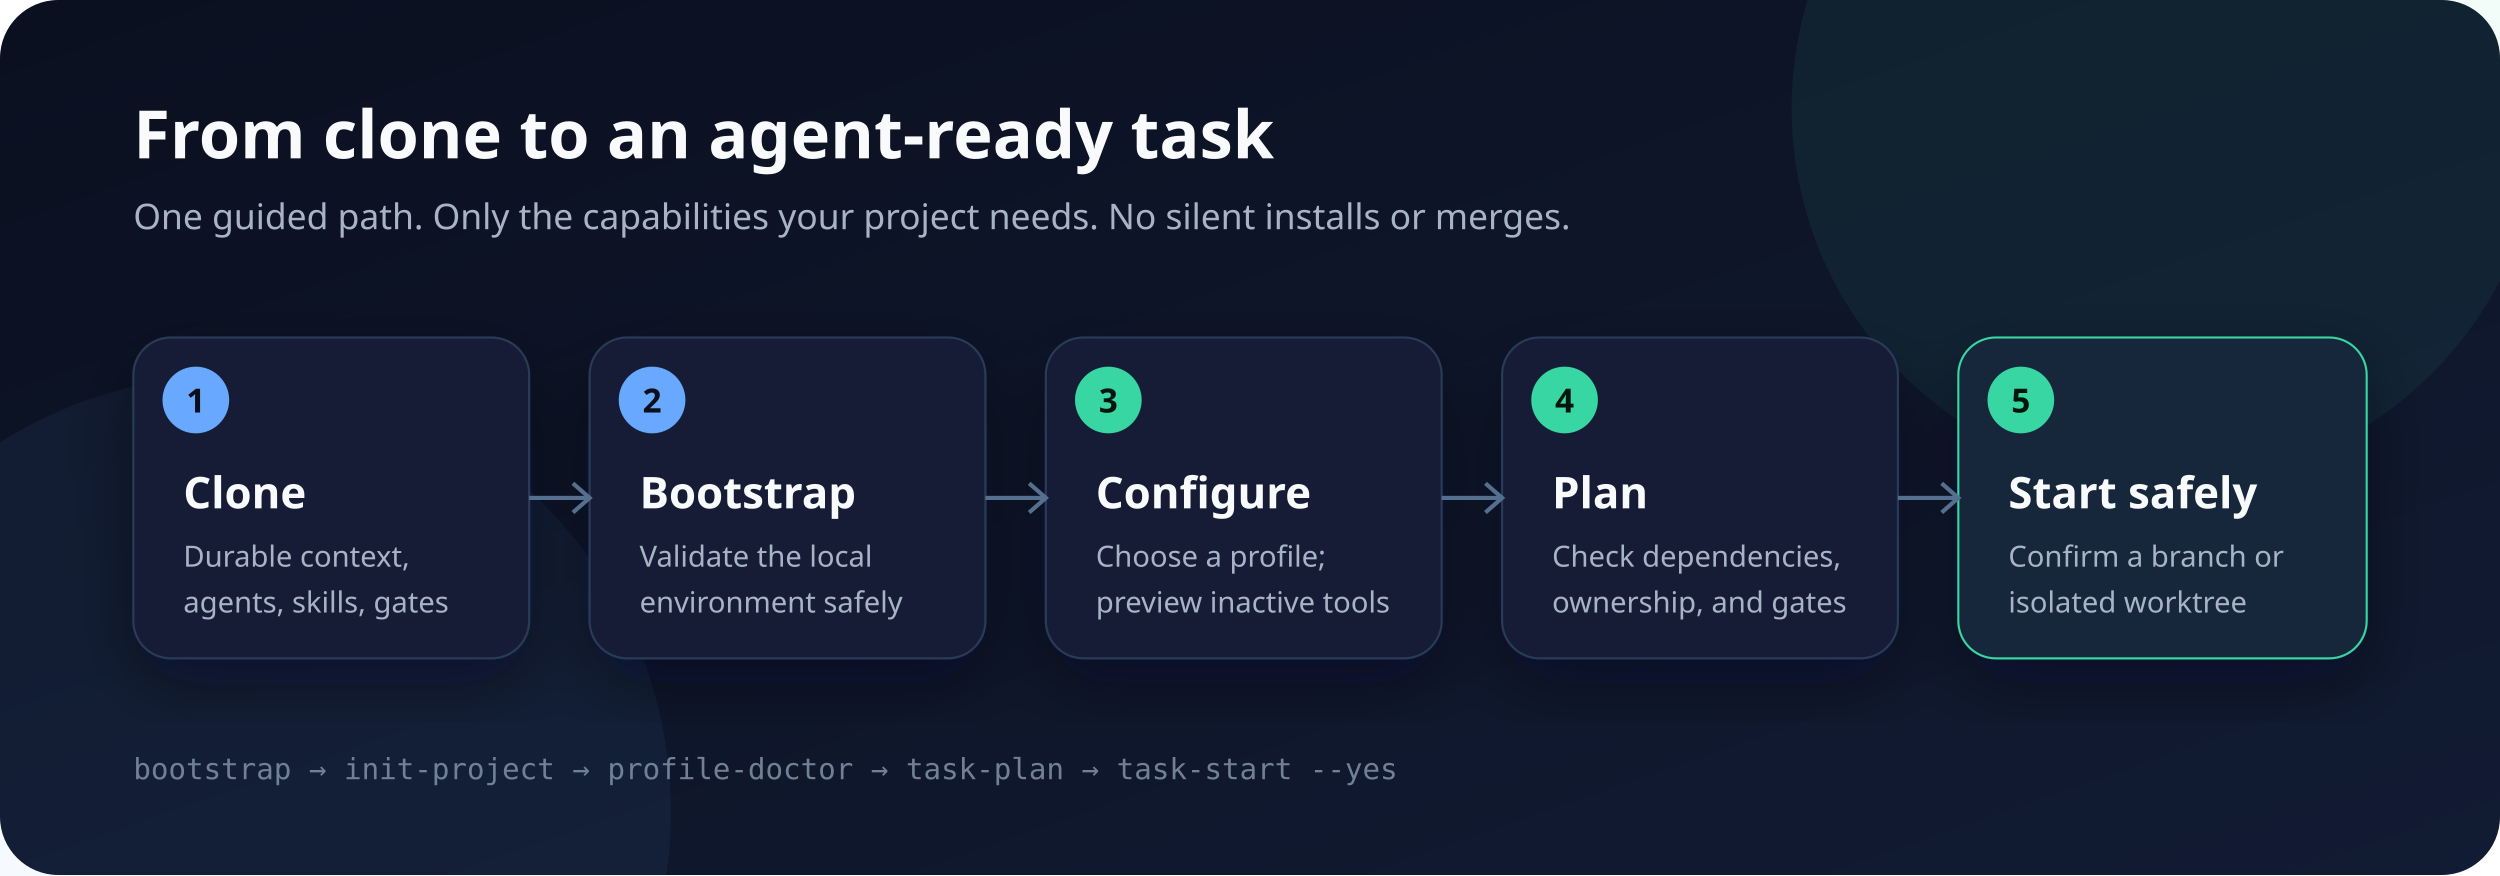
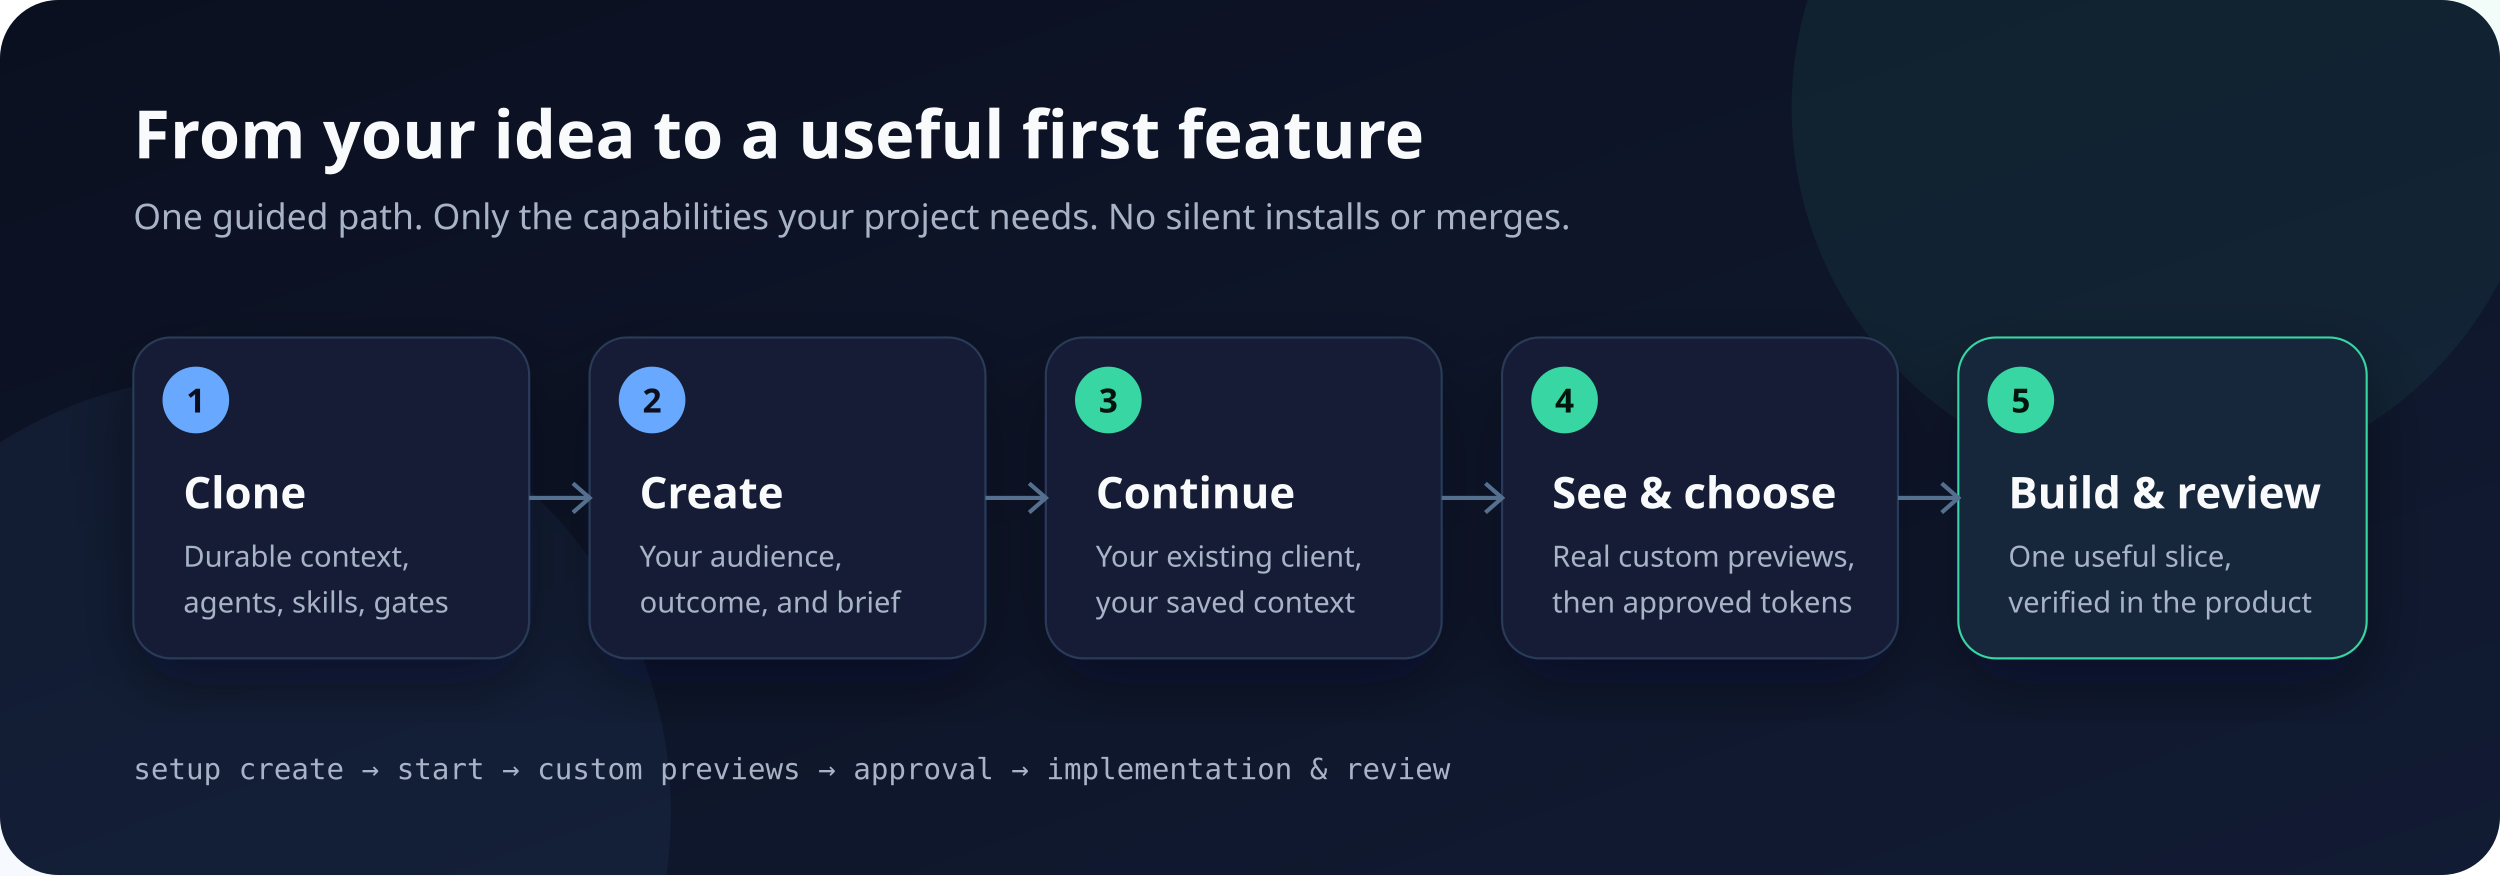
<svg xmlns="http://www.w3.org/2000/svg" width="1200" height="420" viewBox="0 0 1200 420" role="img" aria-labelledby="title desc">
  <defs>
    <linearGradient id="bg" x1="0" y1="0" x2="1" y2="1">
      <stop offset="0" stop-color="#0b1020" />
      <stop offset="1" stop-color="#111b33" />
    </linearGradient>
    <filter id="shadow" x="-20%" y="-20%" width="140%" height="140%">
      <feDropShadow dx="0" dy="12" stdDeviation="16" flood-color="#020617" flood-opacity=".42" />
    </filter>
  </defs>
  <rect width="1200" height="420" rx="28" fill="url(#bg)" />
  <circle cx="1040" cy="52" r="180" fill="#37d6a3" opacity=".07" />
  <circle cx="112" cy="390" r="210" fill="#67a9ff" opacity=".06" />
-   <text x="64" y="76" fill="#f8fafc" font-family="ui-sans-serif, system-ui, sans-serif" font-size="32" font-weight="700">From clone to an agent-ready task</text>
+   <text x="64" y="76" fill="#f8fafc" font-family="ui-sans-serif, system-ui, sans-serif" font-size="32" font-weight="700">From your idea to a useful first feature</text>
  <text x="64" y="110" fill="#a8b3c7" font-family="ui-sans-serif, system-ui, sans-serif" font-size="17">One guided path. Only the capabilities your project needs. No silent installs or merges.</text>
  <g filter="url(#shadow)" font-family="ui-sans-serif, system-ui, sans-serif">
    <g transform="translate(64 162)">
      <rect width="190" height="154" rx="18" fill="#151f35" stroke="#2b3a59" />
      <circle cx="30" cy="30" r="16" fill="#67a9ff" />
      <text x="30" y="36" fill="#07111f" font-size="16" font-weight="800" text-anchor="middle">1</text>
      <text x="24" y="82" fill="#f8fafc" font-size="21" font-weight="700">Clone</text>
      <text x="24" y="110" fill="#a8b3c7" font-size="14">Durable context,</text>
      <text x="24" y="132" fill="#a8b3c7" font-size="14">agents, skills, gates</text>
    </g>
    <g transform="translate(283 162)">
      <rect width="190" height="154" rx="18" fill="#151f35" stroke="#2b3a59" />
      <circle cx="30" cy="30" r="16" fill="#67a9ff" />
      <text x="30" y="36" fill="#07111f" font-size="16" font-weight="800" text-anchor="middle">2</text>
-       <text x="24" y="82" fill="#f8fafc" font-size="21" font-weight="700">Bootstrap</text>
-       <text x="24" y="110" fill="#a8b3c7" font-size="14">Validate the local</text>
-       <text x="24" y="132" fill="#a8b3c7" font-size="14">environment safely</text>
+       <text x="24" y="82" fill="#f8fafc" font-size="21" font-weight="700">Create</text>
+       <text x="24" y="110" fill="#a8b3c7" font-size="14">Your audience,</text>
+       <text x="24" y="132" fill="#a8b3c7" font-size="14">outcome, and brief</text>
    </g>
    <g transform="translate(502 162)">
      <rect width="190" height="154" rx="18" fill="#151f35" stroke="#2b3a59" />
      <circle cx="30" cy="30" r="16" fill="#37d6a3" />
      <text x="30" y="36" fill="#04140e" font-size="16" font-weight="800" text-anchor="middle">3</text>
-       <text x="24" y="82" fill="#f8fafc" font-size="21" font-weight="700">Configure</text>
-       <text x="24" y="110" fill="#a8b3c7" font-size="14">Choose a profile;</text>
-       <text x="24" y="132" fill="#a8b3c7" font-size="14">preview inactive tools</text>
+       <text x="24" y="82" fill="#f8fafc" font-size="21" font-weight="700">Continue</text>
+       <text x="24" y="110" fill="#a8b3c7" font-size="14">Your existing client,</text>
+       <text x="24" y="132" fill="#a8b3c7" font-size="14">your saved context</text>
    </g>
    <g transform="translate(721 162)">
      <rect width="190" height="154" rx="18" fill="#151f35" stroke="#2b3a59" />
      <circle cx="30" cy="30" r="16" fill="#37d6a3" />
      <text x="30" y="36" fill="#04140e" font-size="16" font-weight="800" text-anchor="middle">4</text>
-       <text x="24" y="82" fill="#f8fafc" font-size="21" font-weight="700">Plan</text>
-       <text x="24" y="110" fill="#a8b3c7" font-size="14">Check dependencies,</text>
-       <text x="24" y="132" fill="#a8b3c7" font-size="14">ownership, and gates</text>
+       <text x="24" y="82" fill="#f8fafc" font-size="21" font-weight="700">See &amp; choose</text>
+       <text x="24" y="110" fill="#a8b3c7" font-size="14">Real custom previews,</text>
+       <text x="24" y="132" fill="#a8b3c7" font-size="14">then approved tokens</text>
    </g>
    <g transform="translate(940 162)">
      <rect width="196" height="154" rx="18" fill="#17263a" stroke="#37d6a3" />
      <circle cx="30" cy="30" r="16" fill="#37d6a3" />
      <text x="30" y="36" fill="#04140e" font-size="16" font-weight="800" text-anchor="middle">5</text>
-       <text x="24" y="82" fill="#f8fafc" font-size="21" font-weight="700">Start safely</text>
-       <text x="24" y="110" fill="#a8b3c7" font-size="14">Confirm a branch or</text>
-       <text x="24" y="132" fill="#a8b3c7" font-size="14">isolated worktree</text>
+       <text x="24" y="82" fill="#f8fafc" font-size="21" font-weight="700">Build &amp; review</text>
+       <text x="24" y="110" fill="#a8b3c7" font-size="14">One useful slice,</text>
+       <text x="24" y="132" fill="#a8b3c7" font-size="14">verified in the product</text>
    </g>
  </g>
  <g stroke="#55708f" stroke-width="2" fill="none">
    <path d="M254 239h29" />
    <path d="m275 232 8 7-8 7" />
    <path d="M473 239h29" />
    <path d="m494 232 8 7-8 7" />
    <path d="M692 239h29" />
    <path d="m713 232 8 7-8 7" />
    <path d="M911 239h29" />
    <path d="m932 232 8 7-8 7" />
  </g>
-   <text x="64" y="374" fill="#718096" font-family="ui-monospace, SFMono-Regular, Menlo, monospace" font-size="14">bootstrap → init-project → profile-doctor → task-plan → task-start --yes</text>
+   <text x="64" y="374" fill="#a8b3c7" font-family="ui-monospace, SFMono-Regular, Menlo, monospace" font-size="14">setup create → start → custom previews → approval → implementation &amp; review</text>
</svg>
